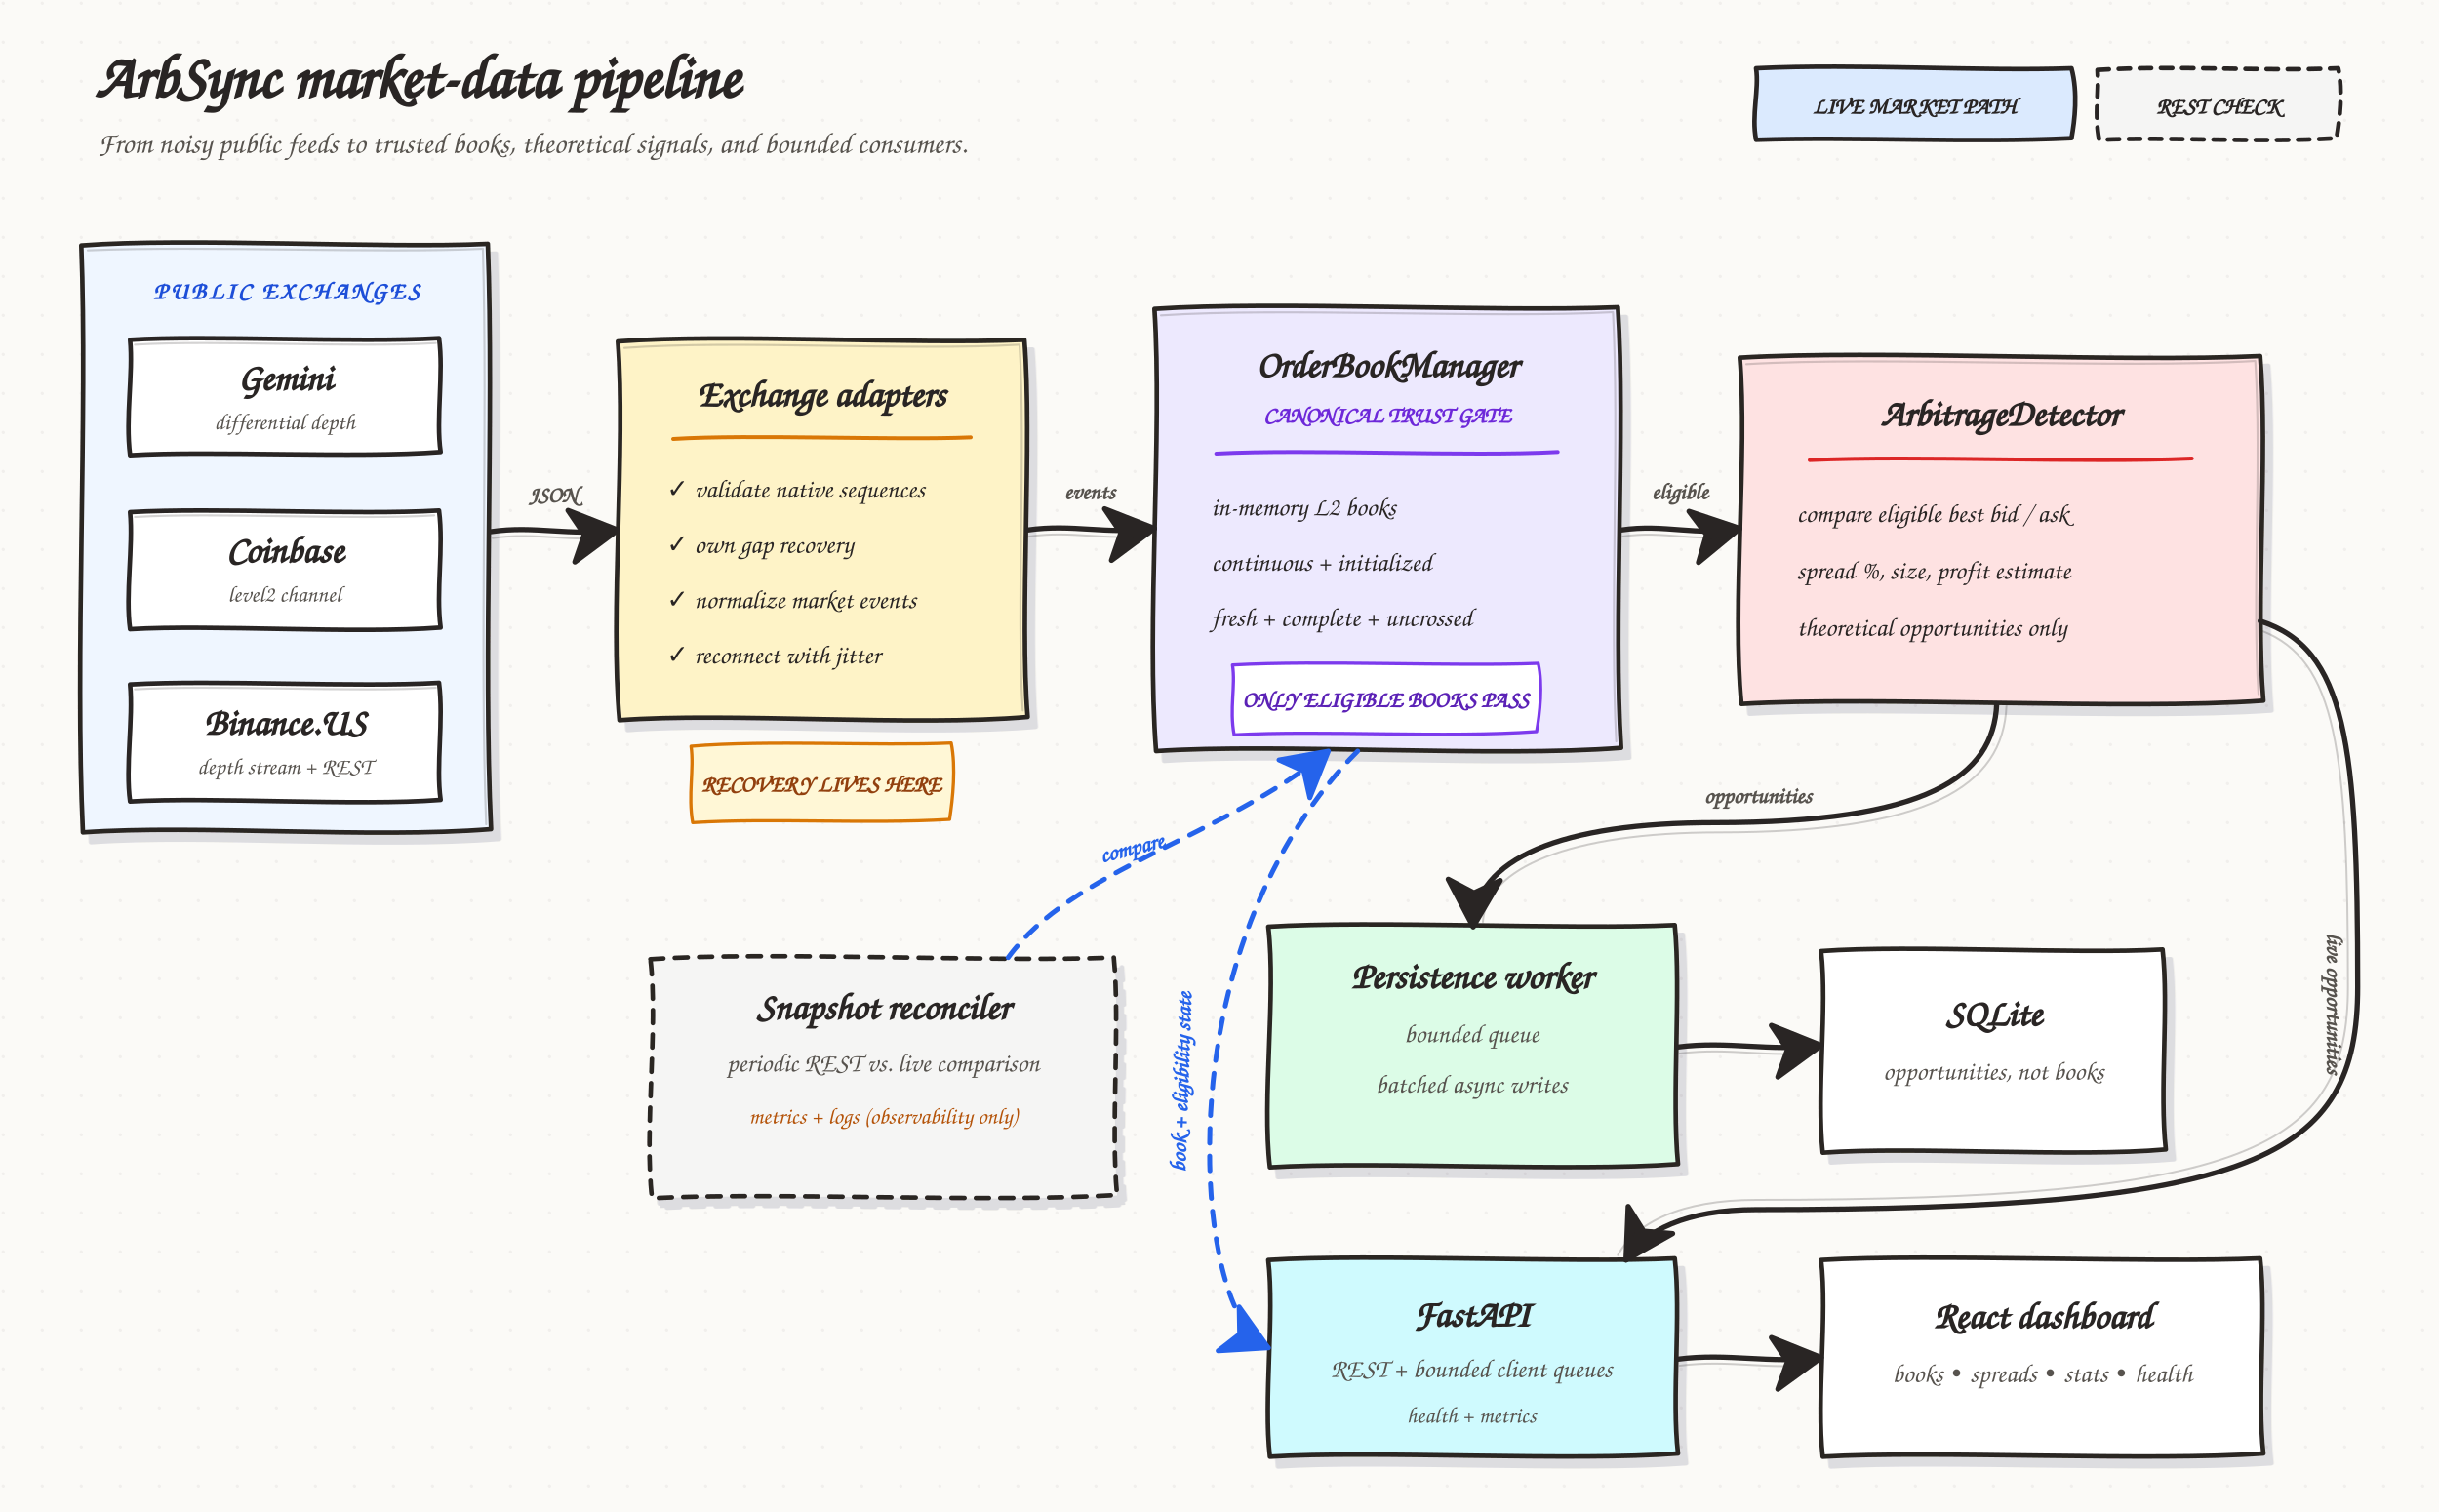
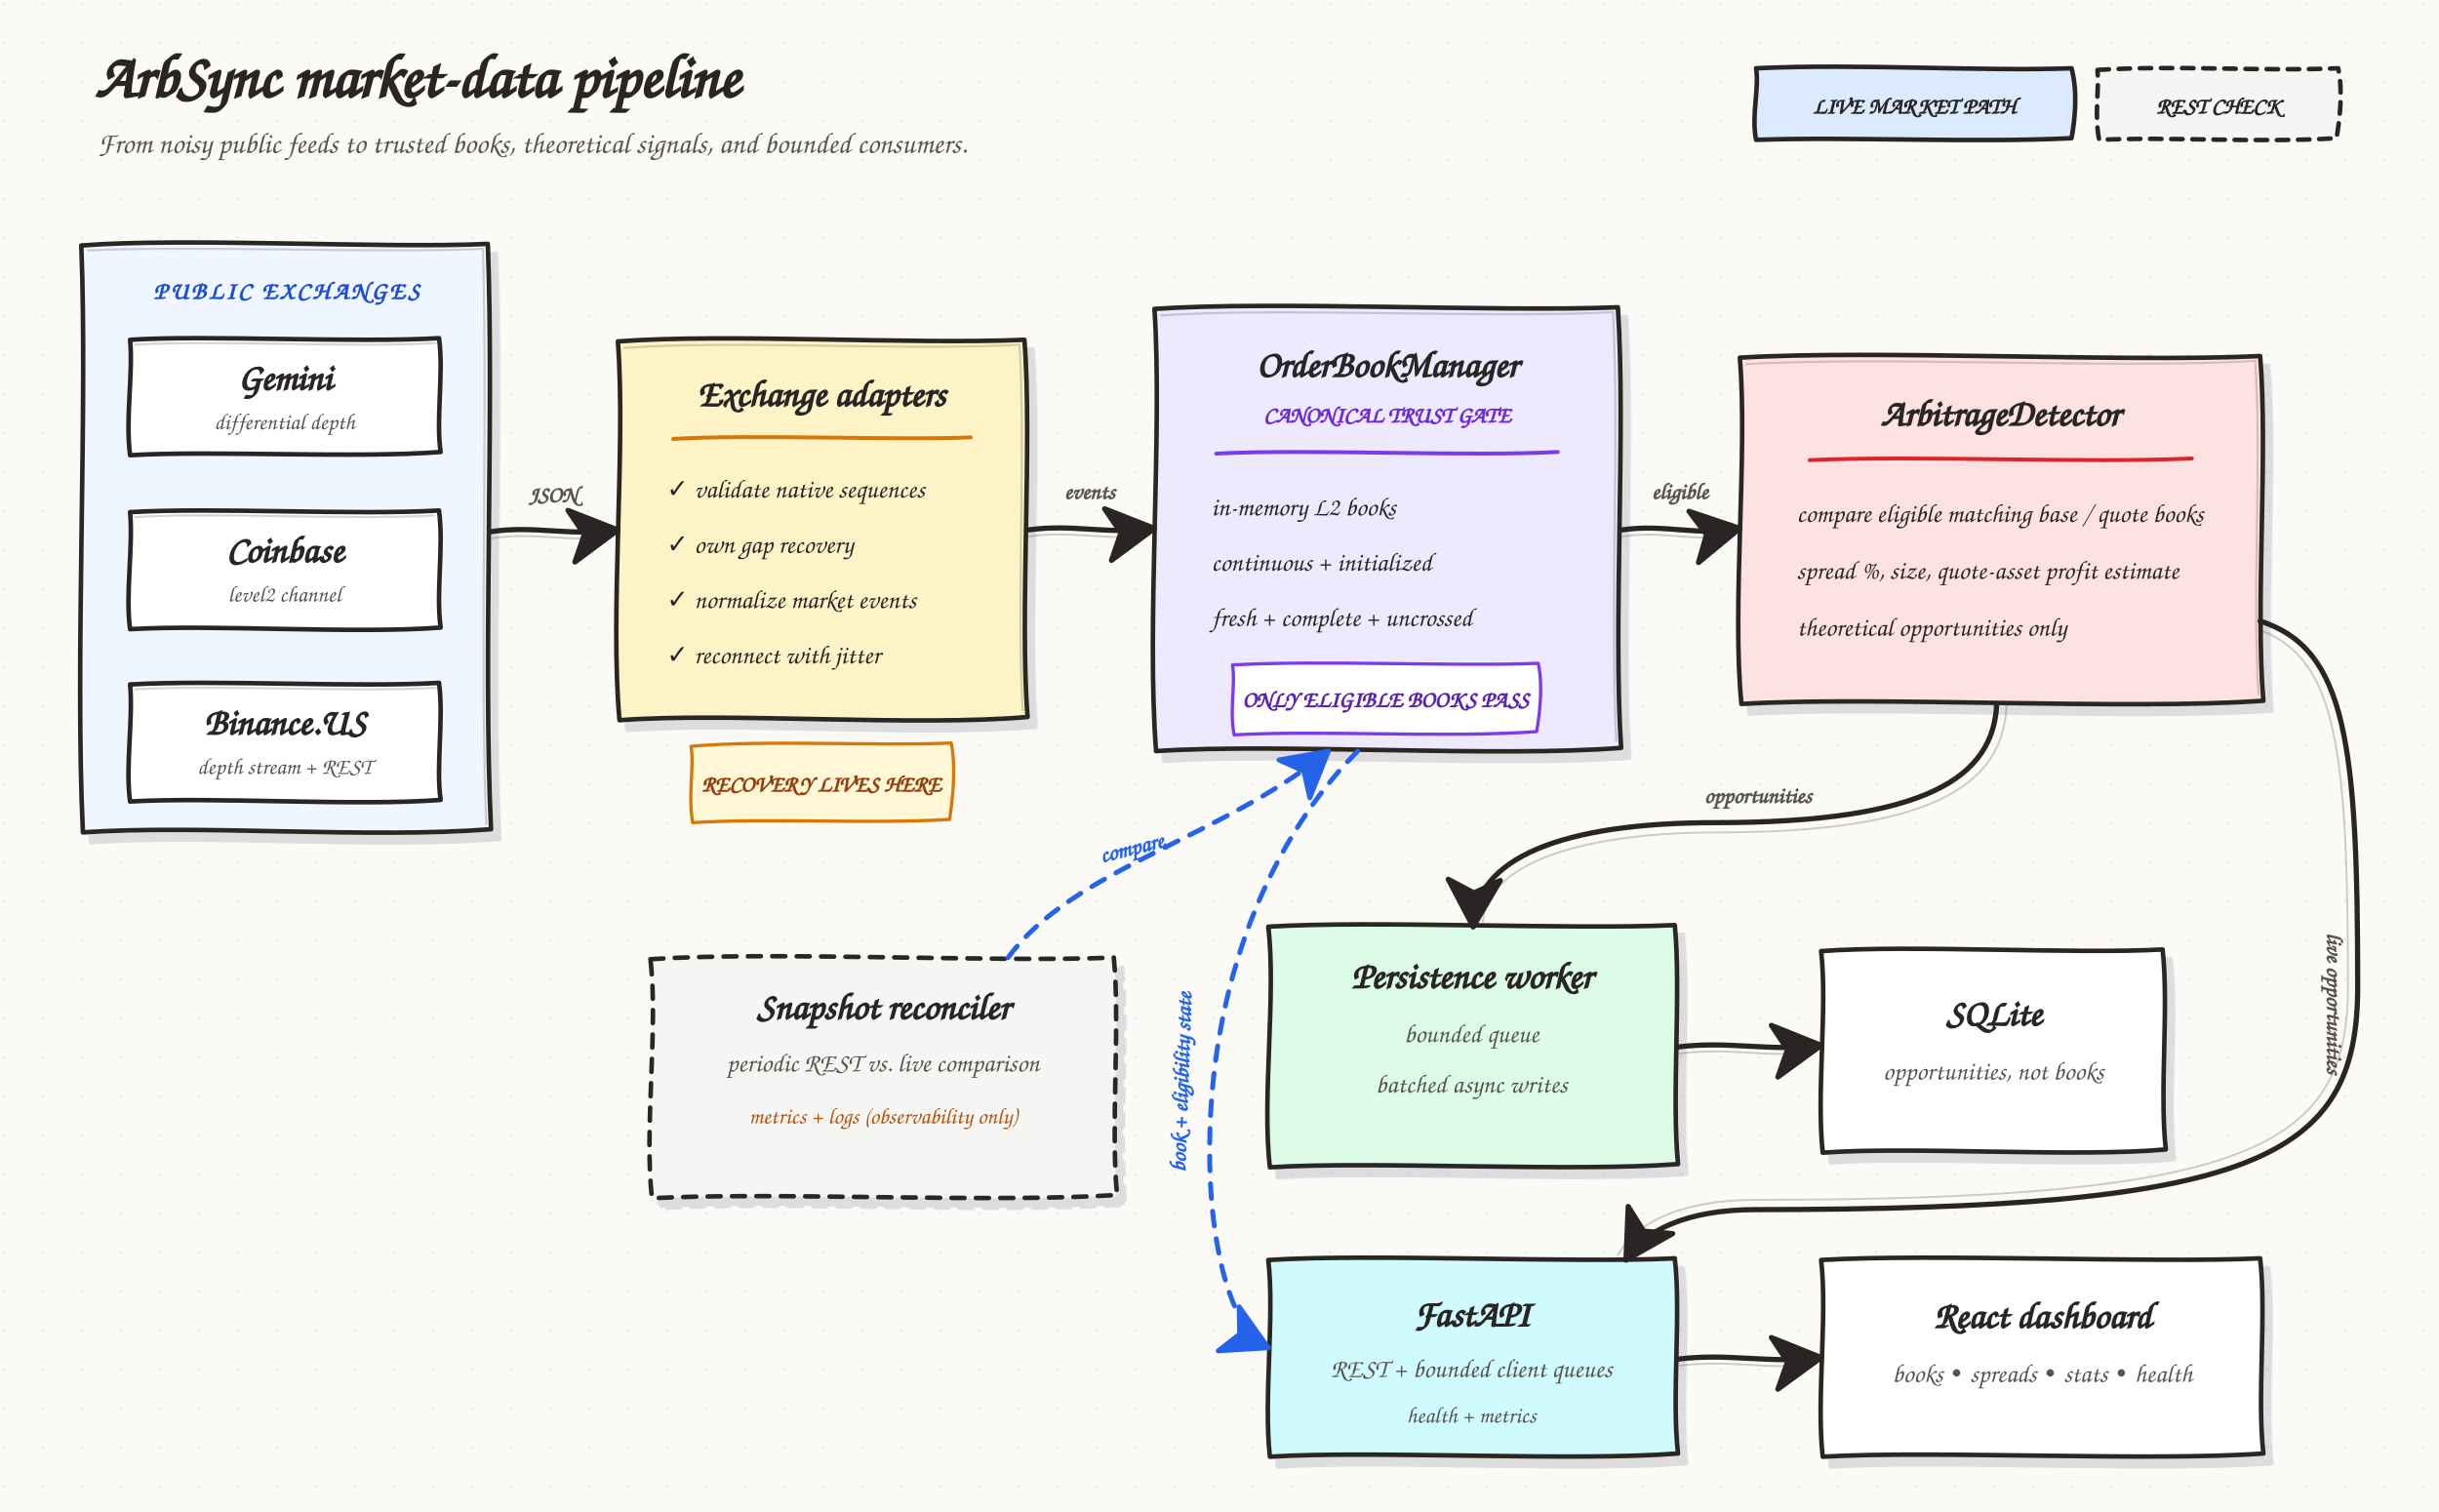
<svg xmlns="http://www.w3.org/2000/svg" width="1500" height="930" viewBox="0 0 1500 930" role="img" aria-labelledby="title description">
  <defs>
    <pattern id="paper-dots" width="24" height="24" patternUnits="userSpaceOnUse">
      <circle cx="2" cy="2" r="1" fill="#d6d3d1" opacity="0.28" />
    </pattern>
    <filter id="paper-shadow" x="-15%" y="-15%" width="140%" height="140%">
      <feDropShadow dx="5" dy="6" stdDeviation="0" flood-color="#1f2937" flood-opacity="0.12" />
    </filter>
    <marker id="arrow-dark" markerWidth="12" markerHeight="12" refX="10" refY="6" orient="auto" markerUnits="strokeWidth">
      <path d="M1 1 L10 6 L1 11 L3.5 6 Z" fill="#292524" stroke="#292524" stroke-linejoin="round" />
    </marker>
    <marker id="arrow-blue" markerWidth="12" markerHeight="12" refX="10" refY="6" orient="auto" markerUnits="strokeWidth">
      <path d="M1 1 L10 6 L1 11 L3.5 6 Z" fill="#2563eb" stroke="#2563eb" stroke-linejoin="round" />
    </marker>
    <style>
      .ink { fill: #292524; }
      .muted { fill: #57534e; }
      .title { font: 700 38px "Segoe Print", "Comic Sans MS", cursive; }
      .subtitle { font: 18px "Segoe Print", "Comic Sans MS", cursive; }
      .section { font: 700 15px "Segoe Print", "Comic Sans MS", cursive; letter-spacing: 1.8px; }
      .box-title { font: 700 23px "Segoe Print", "Comic Sans MS", cursive; }
      .box-copy { font: 16px "Segoe Print", "Comic Sans MS", cursive; }
      .small { font: 14px "Segoe Print", "Comic Sans MS", cursive; }
      .label { font: 700 14px "Segoe Print", "Comic Sans MS", cursive; }
      .rough { stroke: #292524; stroke-width: 2.8; stroke-linecap: round; stroke-linejoin: round; }
      .rough-echo { fill: none; stroke: #292524; stroke-width: 1.3; opacity: 0.2; stroke-linecap: round; stroke-linejoin: round; }
      .flow { fill: none; stroke: #292524; stroke-width: 3.2; stroke-linecap: round; stroke-linejoin: round; marker-end: url(#arrow-dark); }
      .flow-echo { fill: none; stroke: #292524; stroke-width: 1.2; opacity: 0.22; stroke-linecap: round; stroke-linejoin: round; }
      .state-flow { fill: none; stroke: #2563eb; stroke-width: 3; stroke-dasharray: 9 8; stroke-linecap: round; stroke-linejoin: round; marker-end: url(#arrow-blue); }
    </style>
  </defs>
  <rect width="1500" height="930" fill="#fbfaf7" />
  <rect width="1500" height="930" fill="url(#paper-dots)" />
  <text x="58" y="60" class="title ink">ArbSync market-data pipeline</text>
  <text x="60" y="94" class="subtitle muted">From noisy public feeds to trusted books, theoretical signals, and bounded consumers.</text>
  <g transform="translate(1080 42)">
    <path d="M0 0 C62 -3 139 2 194 0 C198 15 196 32 194 43 C132 46 61 42 0 44 C-3 29 2 13 0 0 Z" fill="#dbeafe" class="rough" />
    <text x="97" y="28" text-anchor="middle" class="label ink">LIVE MARKET PATH</text>
  </g>
  <g transform="translate(1290 42)">
    <path d="M0 1 C49 -2 100 2 148 0 C151 14 149 31 147 43 C98 46 47 42 1 44 C-2 29 1 14 0 1 Z" fill="#f5f5f4" class="rough" stroke-dasharray="7 6" />
    <text x="74" y="28" text-anchor="middle" class="label ink">REST CHECK</text>
  </g>
  <g filter="url(#paper-shadow)">
    <path d="M50 151 C114 146 238 153 300 150 C304 254 297 407 302 510 C228 516 121 507 51 512 C46 408 54 252 50 151 Z" fill="#eff6ff" class="rough" />
    <path d="M54 154 C126 151 235 156 297 153 C300 261 295 403 299 507" class="rough-echo" />
  </g>
  <text x="176" y="184" text-anchor="middle" class="section" fill="#1d4ed8">PUBLIC EXCHANGES</text>
  <g>
    <path d="M80 209 C126 206 220 211 270 208 C273 229 268 258 271 278 C220 282 129 277 80 280 C77 257 82 230 80 209 Z" fill="#ffffff" class="rough" />
    <path d="M83 212 C132 209 218 214 268 211" class="rough-echo" />
    <text x="175" y="240" text-anchor="middle" class="box-title ink">Gemini</text>
    <text x="175" y="264" text-anchor="middle" class="small muted">differential depth</text>
  </g>
  <g>
    <path d="M80 315 C132 312 219 317 270 314 C273 337 268 364 271 386 C219 390 130 384 80 387 C77 366 82 336 80 315 Z" fill="#ffffff" class="rough" />
    <path d="M83 318 C132 315 219 320 267 317" class="rough-echo" />
    <text x="175" y="346" text-anchor="middle" class="box-title ink">Coinbase</text>
    <text x="175" y="370" text-anchor="middle" class="small muted">level2 channel</text>
  </g>
  <g>
    <path d="M80 421 C132 418 220 423 270 420 C273 443 268 471 271 492 C220 496 130 490 80 493 C77 472 82 442 80 421 Z" fill="#ffffff" class="rough" />
    <path d="M83 424 C132 421 219 426 268 423" class="rough-echo" />
    <text x="175" y="452" text-anchor="middle" class="box-title ink">Binance.US</text>
    <text x="175" y="476" text-anchor="middle" class="small muted">depth stream + REST</text>
  </g>
  <g filter="url(#paper-shadow)">
    <path d="M380 210 C447 205 562 212 630 209 C635 271 627 380 632 441 C563 447 447 438 381 443 C375 378 385 275 380 210 Z" fill="#fef3c7" class="rough" />
    <path d="M384 214 C452 209 559 216 627 212 C631 276 625 376 629 437" class="rough-echo" />
  </g>
  <text x="505" y="250" text-anchor="middle" class="box-title ink">Exchange adapters</text>
  <path d="M414 270 C461 267 552 271 597 269" fill="none" stroke="#d97706" stroke-width="2.4" stroke-linecap="round" />
  <text x="410" y="306" class="box-copy ink">✓ validate native sequences</text>
  <text x="410" y="340" class="box-copy ink">✓ own gap recovery</text>
  <text x="410" y="374" class="box-copy ink">✓ normalize market events</text>
  <text x="410" y="408" class="box-copy ink">✓ reconnect with jitter</text>
  <g transform="translate(425 457)">
    <path d="M0 2 C47 -2 115 2 160 0 C163 15 161 34 159 47 C109 50 49 46 1 49 C-2 32 2 16 0 2 Z" fill="#fff7d6" stroke="#d97706" stroke-width="2" stroke-linejoin="round" />
    <text x="80" y="30" text-anchor="middle" class="label" fill="#92400e">RECOVERY LIVES HERE</text>
  </g>
  <g filter="url(#paper-shadow)">
    <path d="M710 190 C784 185 920 192 995 189 C1000 264 992 384 997 460 C921 466 785 457 711 462 C705 385 715 266 710 190 Z" fill="#ede9fe" class="rough" />
    <path d="M714 194 C789 189 917 196 992 192 C996 268 990 380 994 456" class="rough-echo" />
  </g>
  <text x="853" y="232" text-anchor="middle" class="box-title ink">OrderBookManager</text>
  <text x="853" y="260" text-anchor="middle" class="label" fill="#6d28d9">CANONICAL TRUST GATE</text>
  <path d="M748 279 C805 276 903 281 958 278" fill="none" stroke="#7c3aed" stroke-width="2.4" stroke-linecap="round" />
  <text x="745" y="317" class="box-copy ink">in-memory L2 books</text>
  <text x="745" y="351" class="box-copy ink">continuous + initialized</text>
  <text x="745" y="385" class="box-copy ink">fresh + complete + uncrossed</text>
  <g transform="translate(758 408)">
    <path d="M0 1 C54 -2 136 2 188 0 C191 13 189 31 187 42 C132 46 54 41 1 44 C-2 28 2 14 0 1 Z" fill="#ffffff" stroke="#7c3aed" stroke-width="2" stroke-linejoin="round" />
    <text x="94" y="27" text-anchor="middle" class="label" fill="#5b21b6">ONLY ELIGIBLE BOOKS PASS</text>
  </g>
  <g filter="url(#paper-shadow)">
    <path d="M1070 220 C1153 215 1308 223 1390 219 C1395 278 1387 373 1392 431 C1308 437 1153 428 1071 433 C1065 373 1075 279 1070 220 Z" fill="#fee2e2" class="rough" />
    <path d="M1074 224 C1158 219 1304 227 1387 222 C1391 283 1385 369 1389 427" class="rough-echo" />
  </g>
  <text x="1230" y="262" text-anchor="middle" class="box-title ink">ArbitrageDetector</text>
  <path d="M1113 283 C1181 280 1281 285 1348 282" fill="none" stroke="#dc2626" stroke-width="2.4" stroke-linecap="round" />
-   <text x="1105" y="321" class="box-copy ink">compare eligible best bid / ask</text>
-   <text x="1105" y="356" class="box-copy ink">spread %, size, profit estimate</text>
+   <text x="1105" y="321" class="box-copy ink">compare eligible matching base / quote books</text>
+   <text x="1105" y="356" class="box-copy ink">spread %, size, quote-asset profit estimate</text>
  <text x="1105" y="391" class="box-copy ink">theoretical opportunities only</text>
  <path d="M302 327 C329 323 350 330 380 326" class="flow" />
  <path d="M303 331 C330 327 352 334 377 330" class="flow-echo" />
  <text x="340" y="309" text-anchor="middle" class="label muted">JSON</text>
  <path d="M632 326 C660 322 680 329 710 325" class="flow" />
  <path d="M633 330 C659 326 681 333 707 329" class="flow-echo" />
  <text x="670" y="307" text-anchor="middle" class="label muted">events</text>
  <path d="M997 326 C1024 322 1043 330 1070 325" class="flow" />
  <path d="M998 330 C1023 326 1044 334 1067 329" class="flow-echo" />
  <text x="1033" y="307" text-anchor="middle" class="label muted">eligible</text>
  <g filter="url(#paper-shadow)">
    <path d="M400 590 C473 585 610 592 685 589 C689 630 683 694 687 735 C610 740 475 733 401 737 C396 695 405 632 400 590 Z" fill="#f5f5f4" class="rough" stroke-dasharray="8 7" />
  </g>
  <text x="543" y="627" text-anchor="middle" class="box-title ink">Snapshot reconciler</text>
  <text x="543" y="659" text-anchor="middle" class="box-copy muted">periodic REST vs. live comparison</text>
  <text x="543" y="691" text-anchor="middle" class="small" fill="#b45309">metrics + logs (observability only)</text>
  <path d="M620 589 C659 535 752 515 817 462" class="state-flow" />
  <text x="697" y="526" text-anchor="middle" class="label" fill="#2563eb" transform="rotate(-14 697 526)">compare</text>
  <g filter="url(#paper-shadow)">
    <path d="M780 570 C843 566 968 572 1030 569 C1034 610 1028 675 1032 716 C967 721 844 714 781 718 C776 676 785 612 780 570 Z" fill="#dcfce7" class="rough" />
  </g>
  <text x="905" y="608" text-anchor="middle" class="box-title ink">Persistence worker</text>
  <text x="905" y="641" text-anchor="middle" class="box-copy muted">bounded queue</text>
  <text x="905" y="672" text-anchor="middle" class="box-copy muted">batched async writes</text>
  <g filter="url(#paper-shadow)">
    <path d="M1120 585 C1175 581 1277 587 1330 584 C1334 619 1328 672 1332 707 C1277 712 1175 705 1121 709 C1117 672 1124 620 1120 585 Z" fill="#ffffff" class="rough" />
  </g>
  <text x="1226" y="631" text-anchor="middle" class="box-title ink">SQLite</text>
  <text x="1226" y="664" text-anchor="middle" class="box-copy muted">opportunities, not books</text>
  <path d="M1032 644 C1063 640 1088 647 1120 643" class="flow" />
  <path d="M1033 648 C1064 644 1089 651 1117 647" class="flow-echo" />
  <path d="M1228 433 C1226 478 1185 506 1055 506 C960 506 907 528 906 570" class="flow" />
  <path d="M1234 434 C1232 484 1186 512 1057 512 C965 512 914 534 912 567" class="flow-echo" />
  <text x="1081" y="494" text-anchor="middle" class="label muted">opportunities</text>
  <g filter="url(#paper-shadow)">
    <path d="M780 775 C843 771 969 777 1030 774 C1034 808 1028 860 1032 894 C968 899 843 892 781 896 C777 861 784 809 780 775 Z" fill="#cffafe" class="rough" />
  </g>
  <text x="905" y="816" text-anchor="middle" class="box-title ink">FastAPI</text>
  <text x="905" y="847" text-anchor="middle" class="box-copy muted">REST + bounded client queues</text>
  <text x="905" y="875" text-anchor="middle" class="small muted">health + metrics</text>
  <g filter="url(#paper-shadow)">
    <path d="M1120 775 C1188 771 1324 777 1390 774 C1394 808 1388 860 1392 894 C1324 899 1188 892 1121 896 C1117 861 1124 809 1120 775 Z" fill="#ffffff" class="rough" />
  </g>
  <text x="1256" y="817" text-anchor="middle" class="box-title ink">React dashboard</text>
  <text x="1256" y="850" text-anchor="middle" class="box-copy muted">books • spreads • stats • health</text>
  <path d="M1032 836 C1063 832 1088 839 1120 835" class="flow" />
  <path d="M1033 840 C1064 836 1089 843 1117 839" class="flow-echo" />
  <path d="M1390 382 C1443 399 1450 457 1450 607 C1450 713 1388 744 1080 744 C1037 744 1011 757 1000 775" class="flow" />
  <path d="M1391 388 C1437 406 1444 461 1444 607 C1444 706 1384 738 1080 738 C1034 738 1006 752 995 772" class="flow-echo" />
  <text x="1431" y="617" text-anchor="middle" class="label muted" transform="rotate(90 1431 617)">live opportunities</text>
  <path d="M835 462 C783 514 742 604 744 716 C745 768 757 818 780 829" class="state-flow" />
  <text x="731" y="666" text-anchor="middle" class="label" fill="#2563eb" transform="rotate(-88 731 666)">book + eligibility state</text>
</svg>
